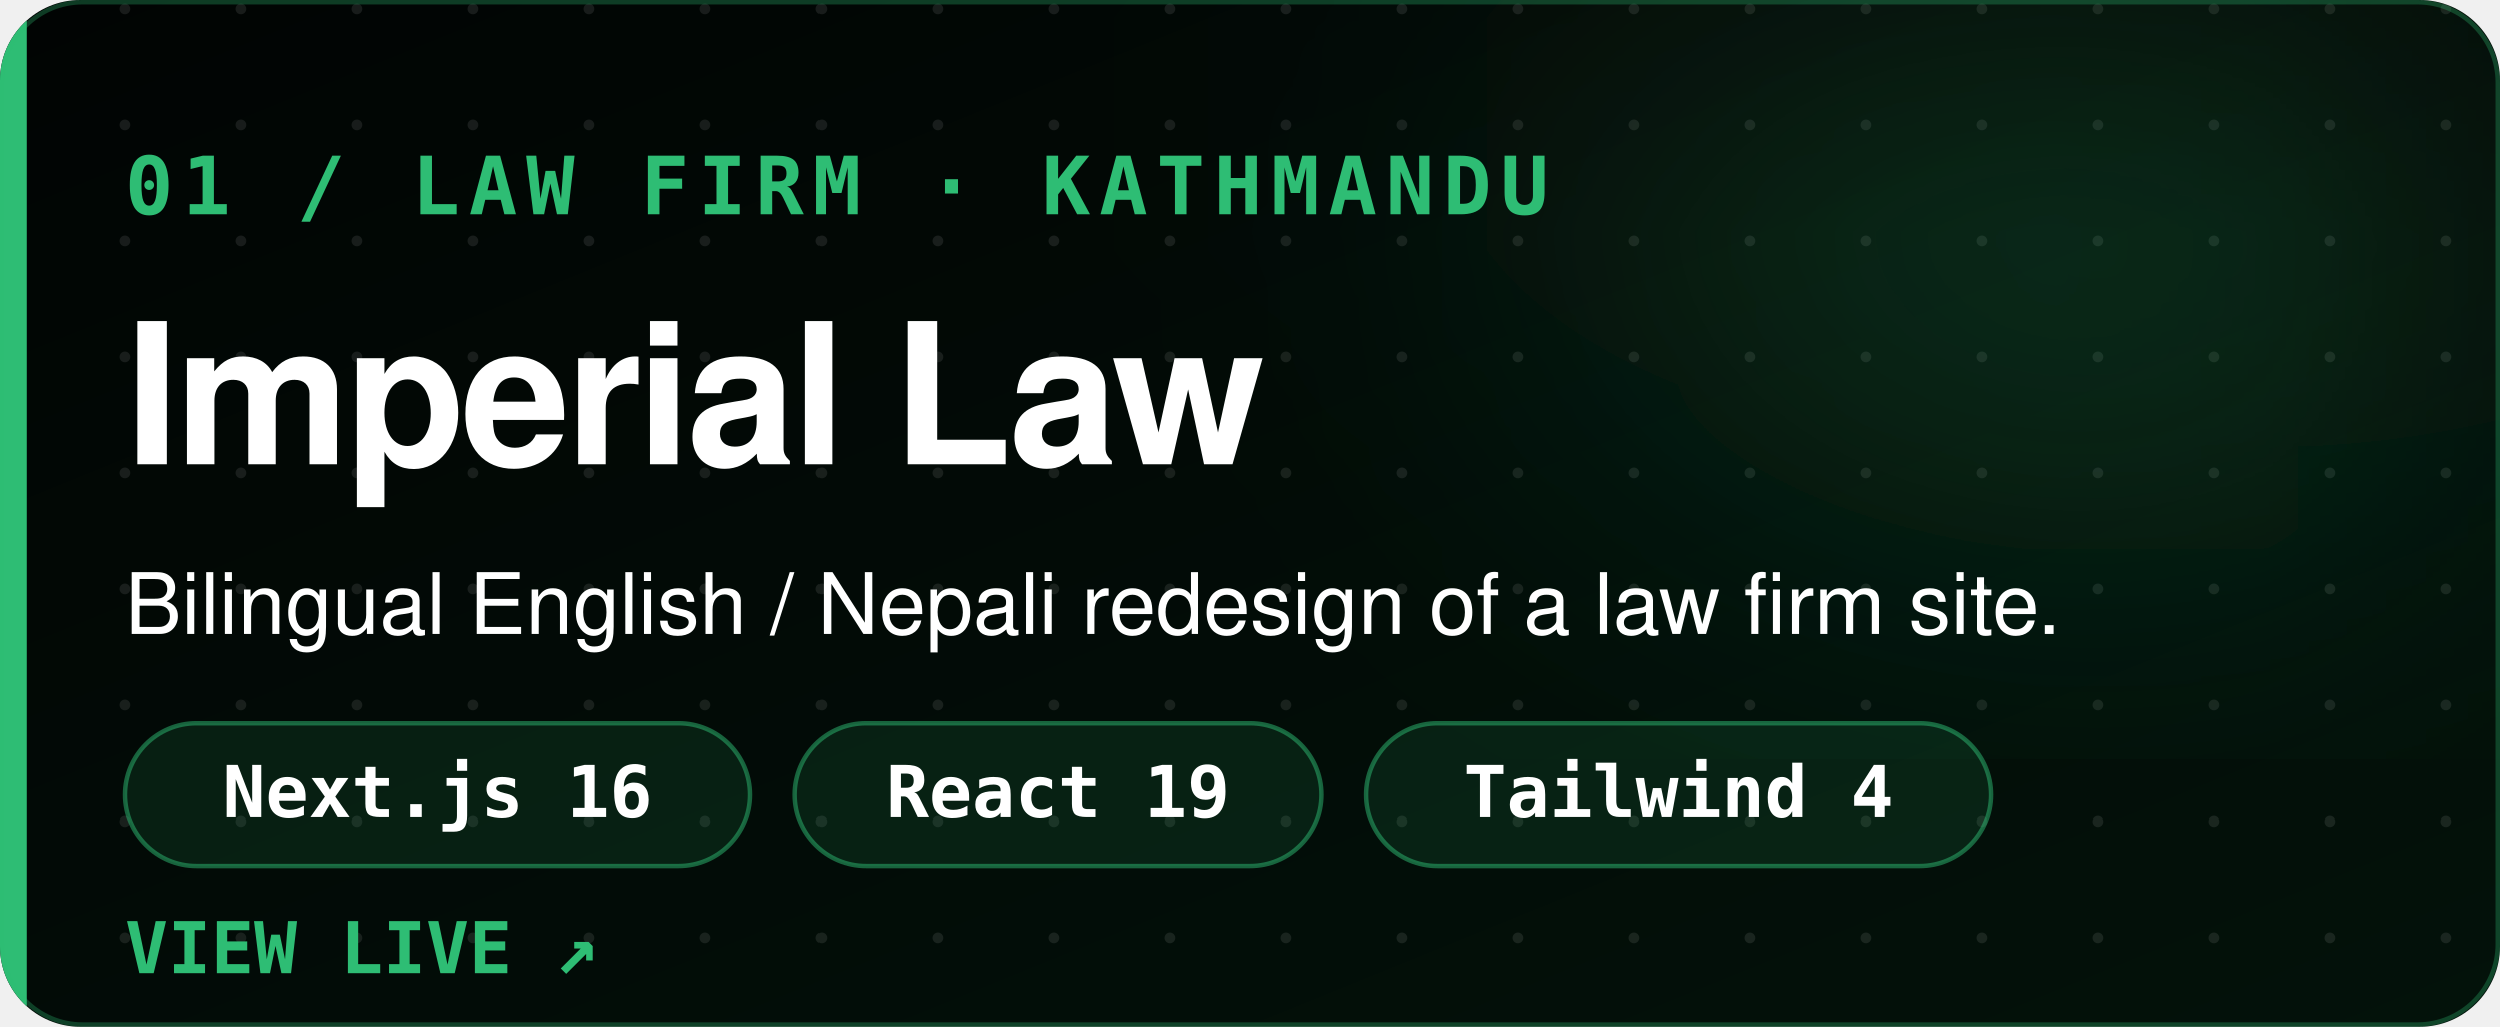
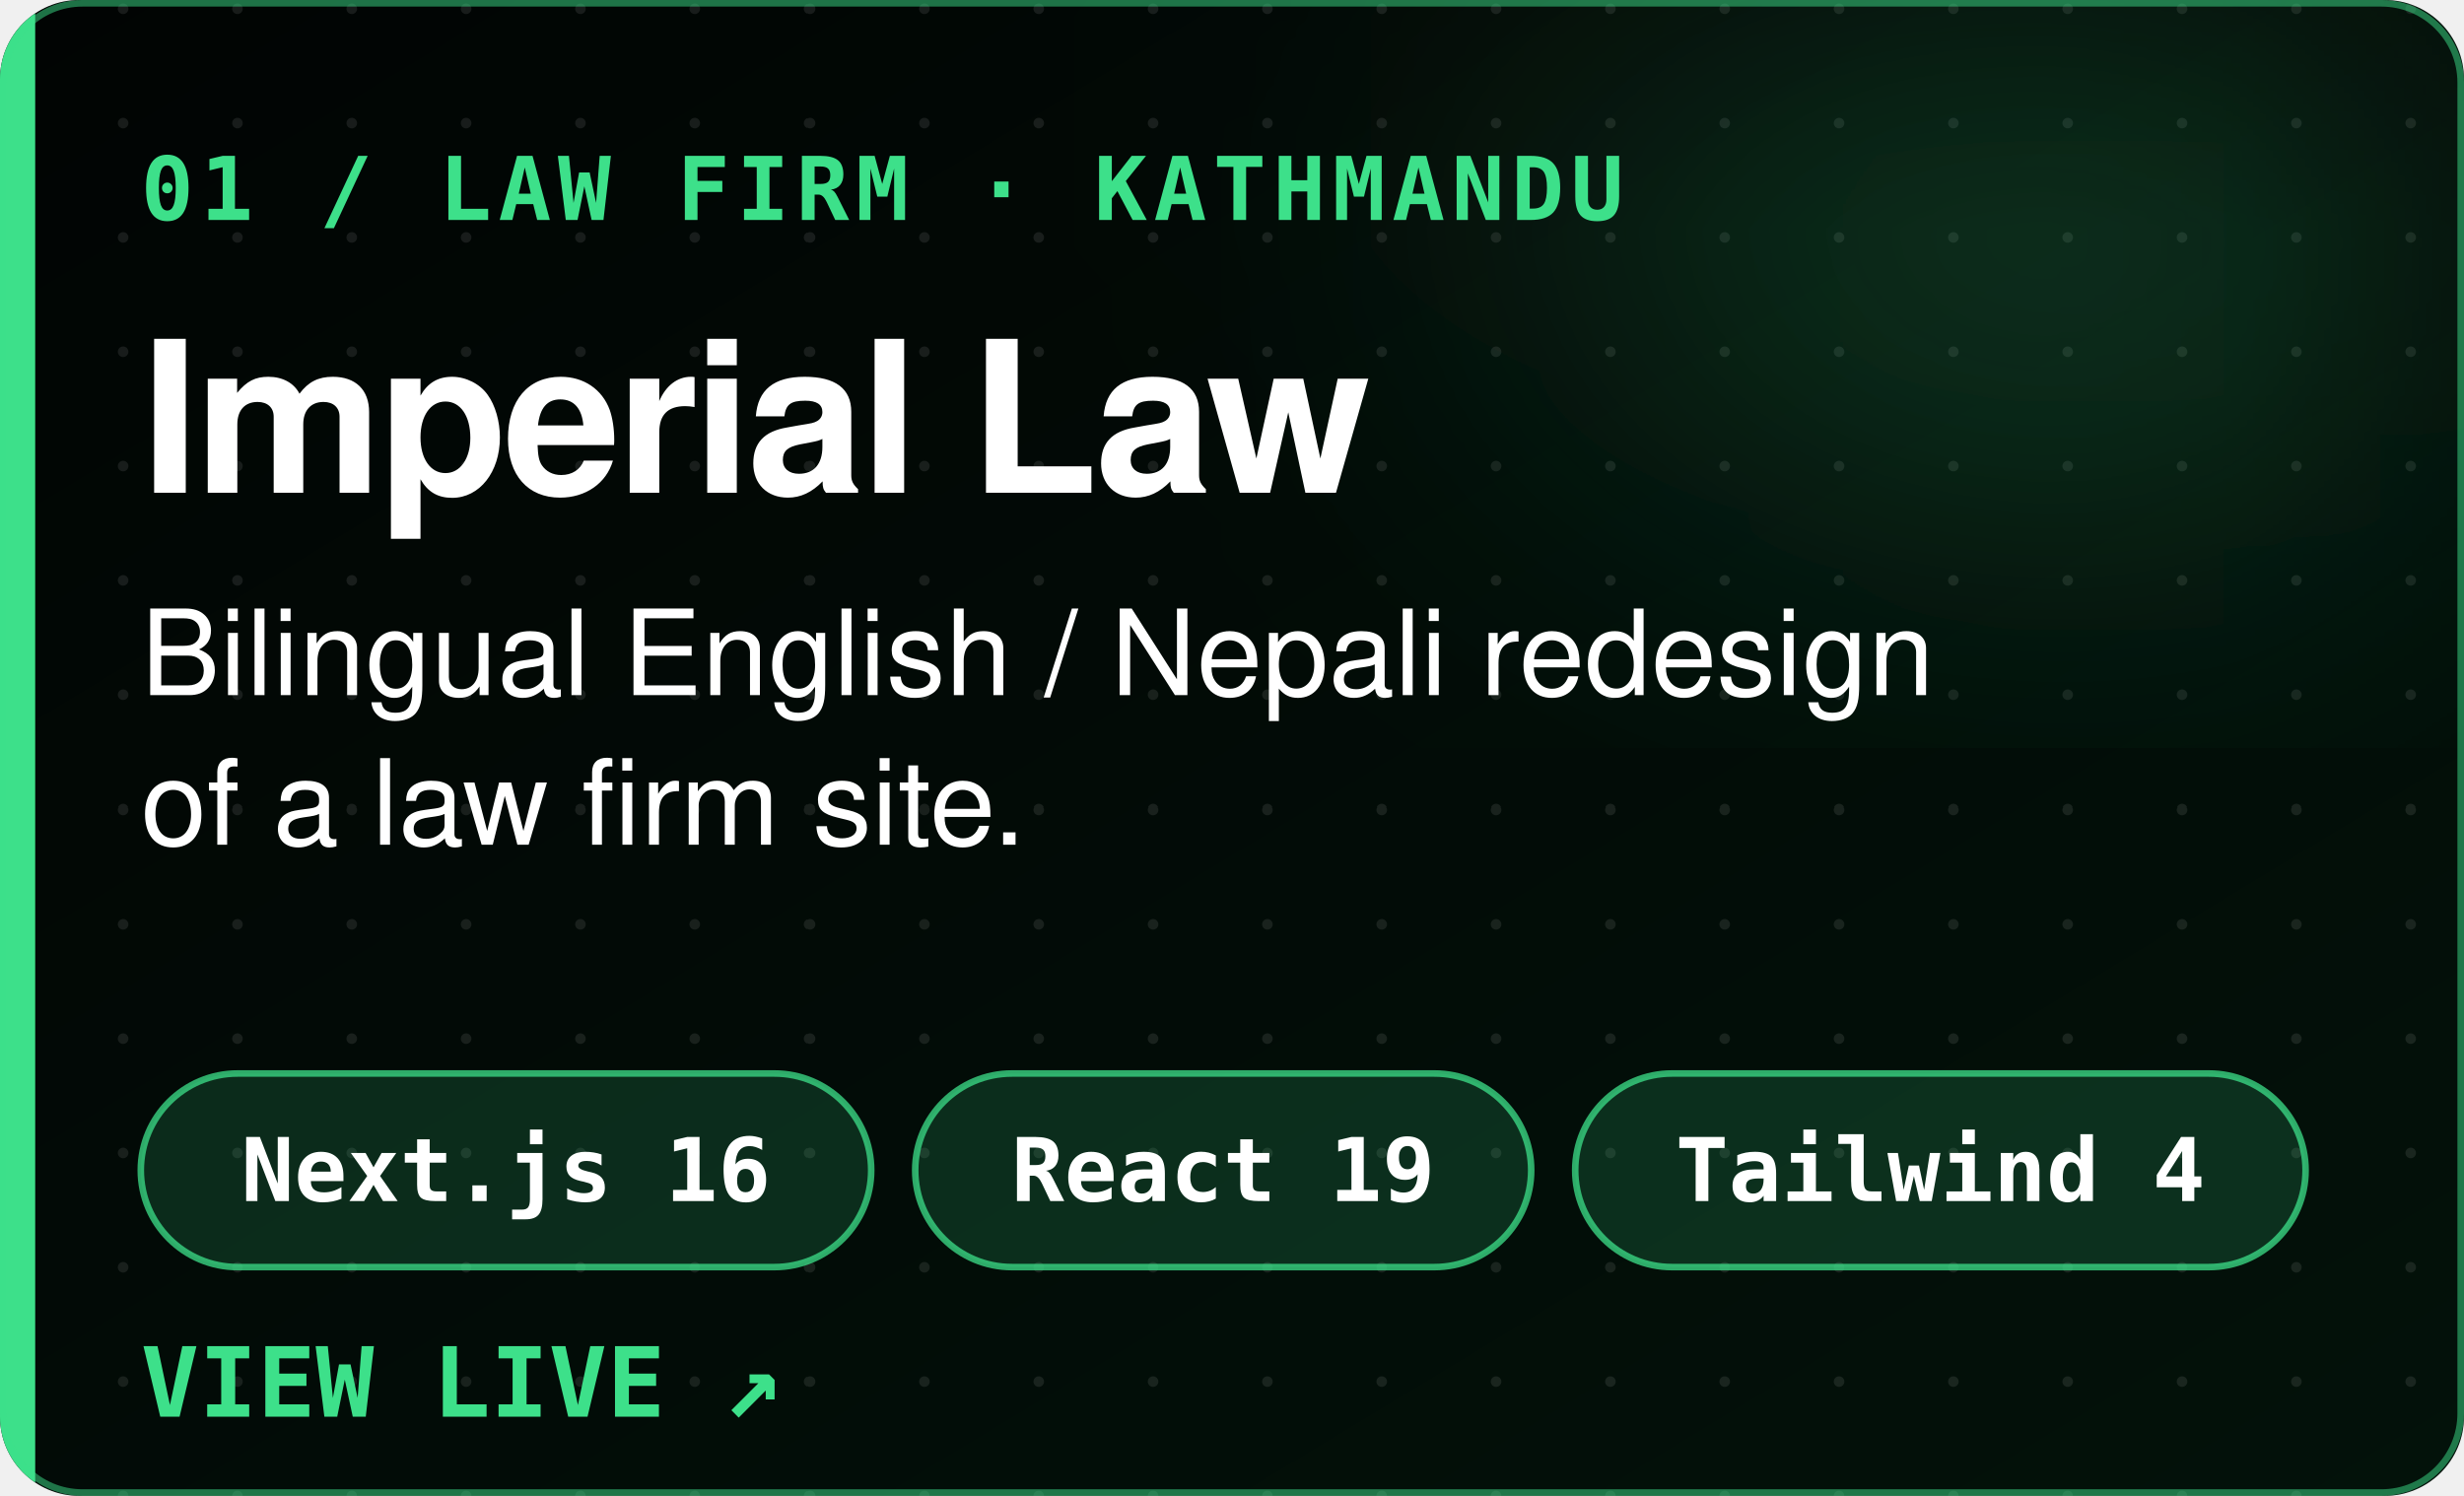
- <svg xmlns="http://www.w3.org/2000/svg" width="560" height="230" viewBox="0 0 560 230" role="img" aria-label="Imperial Law: Law firm · Kathmandu">
+ <svg xmlns="http://www.w3.org/2000/svg" width="560" height="340" viewBox="0 0 560 340" role="img" aria-label="Imperial Law: Law firm · Kathmandu">
  <defs>
    <linearGradient id="bg" x1="0" y1="0" x2="1" y2="1">
      <stop offset="0" stop-color="#010403" />
      <stop offset="1" stop-color="#03120A" />
    </linearGradient>
    <linearGradient id="g" x1="0" y1="0" x2="1" y2="0">
      <stop offset="0" stop-color="#3DE08A" />
      <stop offset=".5" stop-color="#2FE0B0" />
      <stop offset="1" stop-color="#E2FF7A" />
    </linearGradient>
    <filter id="b" x="-50%" y="-50%" width="200%" height="200%">
      <feGaussianBlur stdDeviation="55" />
    </filter>
    <pattern id="d" width="26" height="26" patternUnits="userSpaceOnUse">
      <circle cx="2" cy="2" r="1.2" fill="#fff" fill-opacity=".09" />
    </pattern>
  </defs>
  <clipPath id="r">
-     <rect width="560" height="230" rx="18" />
+     <rect width="560" height="340" rx="18" />
  </clipPath>
  <g clip-path="url(#r)">
-     <rect width="560" height="230" fill="url(#bg)" />
-     <rect width="560" height="230" fill="url(#d)" />
+     <rect width="560" height="340" fill="url(#bg)" />
+     <rect width="560" height="340" fill="url(#d)" />
    <g filter="url(#b)">
-       <ellipse cx="480" cy="30" rx="130" ry="70" fill="#2EBD74" fill-opacity=".28">
+       <ellipse cx="480" cy="30" rx="130" ry="70" fill="#3DE08A" fill-opacity=".28">
        <animateTransform attributeName="transform" type="translate" values="0 0;-60 30;0 0" dur="10s" repeatCount="indefinite" />
      </ellipse>
    </g>
-     <rect width="6" height="230" fill="#2EBD74" />
-     <text x="28" y="48" font-family="'JetBrains Mono',Consolas,monospace" font-size="18" font-weight="700" fill="#2EBD74" letter-spacing="2">01 / LAW FIRM · KATHMANDU</text>
-     <text x="28" y="104" font-family="'Segoe UI',Helvetica,Arial,sans-serif" font-size="44" font-weight="800" fill="#fff" letter-spacing="-1">Imperial Law</text>
-     <text x="28" y="142" font-family="'Segoe UI',Helvetica,Arial,sans-serif" font-size="19" fill="#fff" fill-opacity="1">Bilingual English / Nepali redesign of a law firm site.</text>
-     <g transform="translate(28 162)">
-       <rect width="140" height="32" rx="16" fill="#2EBD74" fill-opacity=".12" stroke="#2EBD74" stroke-opacity=".5" />
-       <text x="70" y="21" text-anchor="middle" font-family="'JetBrains Mono',Consolas,monospace" font-size="16" font-weight="700" fill="#ffffff">Next.js 16</text>
+     <rect width="8" height="340" fill="#3DE08A" />
+     <text x="32" y="50" font-family="'JetBrains Mono',Consolas,monospace" font-size="20" font-weight="700" fill="#3DE08A" letter-spacing="1.5">01 / LAW FIRM · KATHMANDU</text>
+     <text x="32" y="112" font-family="'Segoe UI',Helvetica,Arial,sans-serif" font-size="48" font-weight="800" fill="#fff" letter-spacing="-1">Imperial Law</text>
+     <text x="32" y="158" font-family="'Segoe UI',Helvetica,Arial,sans-serif" font-size="27" fill="#fff">Bilingual English / Nepali redesign</text>
+     <text x="32" y="192" font-family="'Segoe UI',Helvetica,Arial,sans-serif" font-size="27" fill="#fff">of a law firm site.</text>
+     <g transform="translate(32 244)">
+       <rect width="166" height="44" rx="22" fill="#3DE08A" fill-opacity=".16" stroke="#3DE08A" stroke-opacity=".75" stroke-width="1.5" />
+       <text x="83" y="29" text-anchor="middle" font-family="'JetBrains Mono',Consolas,monospace" font-size="20" font-weight="700" fill="#fff">Next.js 16</text>
    </g>
-     <g transform="translate(178 162)">
-       <rect width="118" height="32" rx="16" fill="#2EBD74" fill-opacity=".12" stroke="#2EBD74" stroke-opacity=".5" />
-       <text x="59" y="21" text-anchor="middle" font-family="'JetBrains Mono',Consolas,monospace" font-size="16" font-weight="700" fill="#ffffff">React 19</text>
+     <g transform="translate(208 244)">
+       <rect width="140" height="44" rx="22" fill="#3DE08A" fill-opacity=".16" stroke="#3DE08A" stroke-opacity=".75" stroke-width="1.5" />
+       <text x="70" y="29" text-anchor="middle" font-family="'JetBrains Mono',Consolas,monospace" font-size="20" font-weight="700" fill="#fff">React 19</text>
    </g>
-     <g transform="translate(306 162)">
-       <rect width="140" height="32" rx="16" fill="#2EBD74" fill-opacity=".12" stroke="#2EBD74" stroke-opacity=".5" />
-       <text x="70" y="21" text-anchor="middle" font-family="'JetBrains Mono',Consolas,monospace" font-size="16" font-weight="700" fill="#ffffff">Tailwind 4</text>
+     <g transform="translate(358 244)">
+       <rect width="166" height="44" rx="22" fill="#3DE08A" fill-opacity=".16" stroke="#3DE08A" stroke-opacity=".75" stroke-width="1.5" />
+       <text x="83" y="29" text-anchor="middle" font-family="'JetBrains Mono',Consolas,monospace" font-size="20" font-weight="700" fill="#fff">Tailwind 4</text>
    </g>
-     <text x="28" y="218" font-family="'JetBrains Mono',Consolas,monospace" font-size="16" font-weight="700" fill="#2EBD74">VIEW LIVE ↗</text>
+     <text x="32" y="322" font-family="'JetBrains Mono',Consolas,monospace" font-size="22" font-weight="700" fill="#3DE08A">VIEW LIVE ↗</text>
  </g>
-   <rect x=".5" y=".5" width="559" height="229" rx="18" fill="none" stroke="#2EBD74" stroke-opacity=".3" />
+   <rect x=".75" y=".75" width="558.5" height="338.5" rx="18" fill="none" stroke="#3DE08A" stroke-opacity=".5" stroke-width="1.5" />
</svg>
